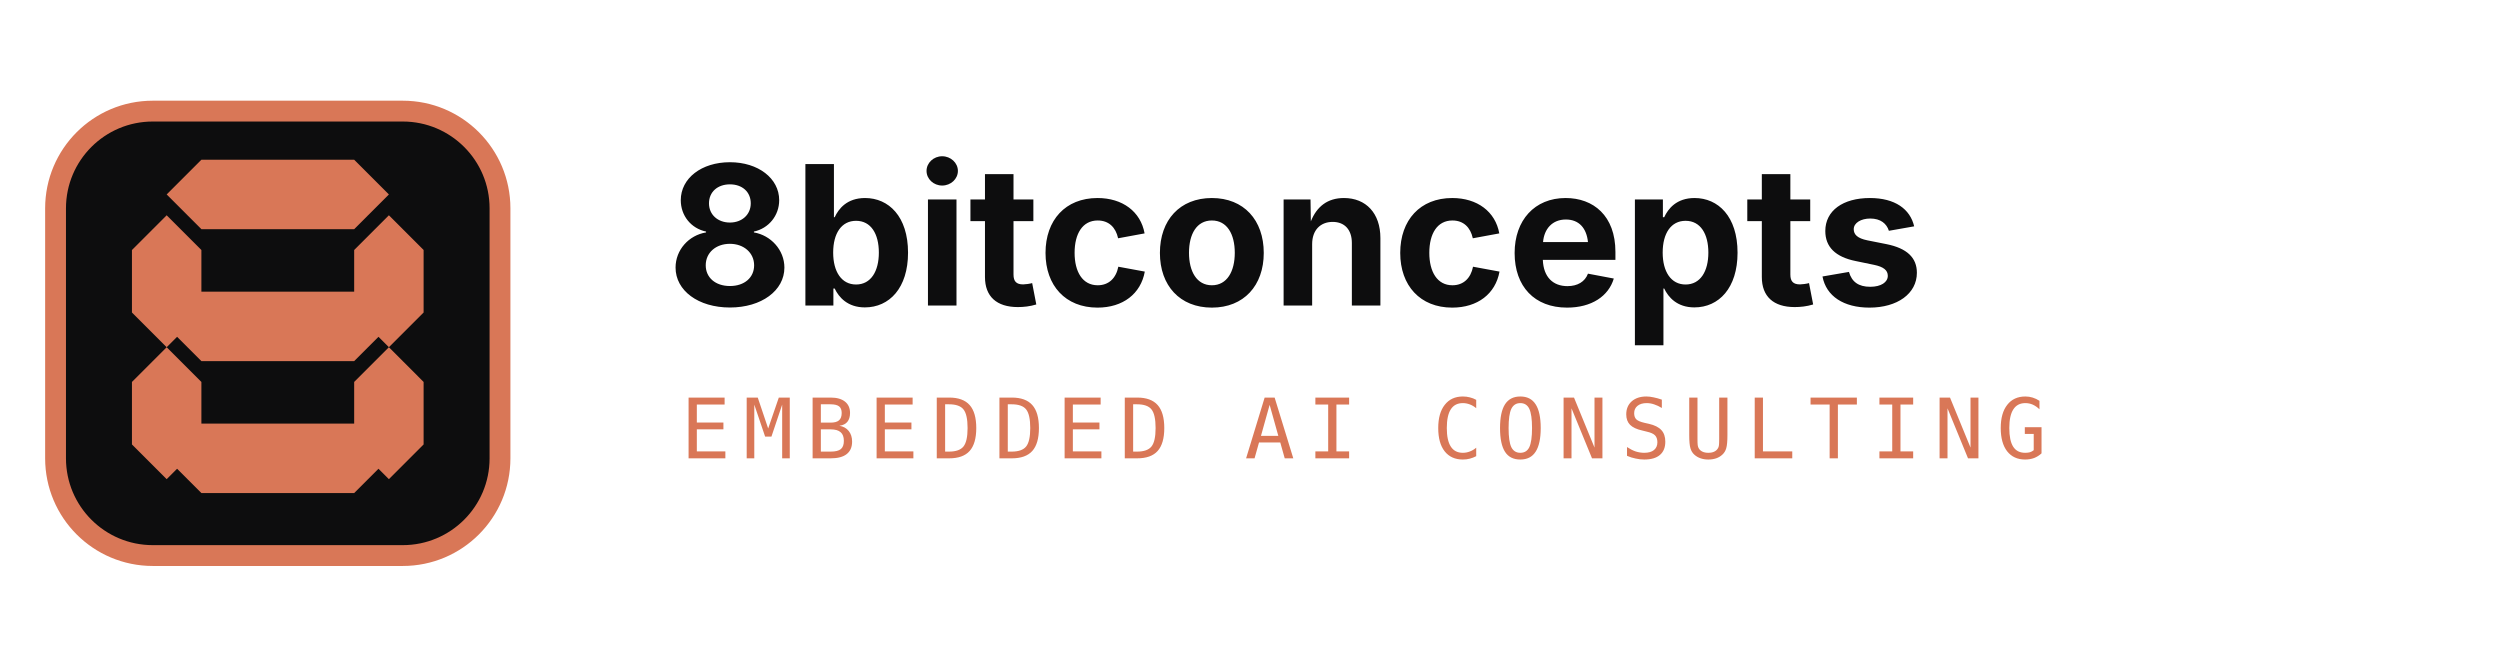
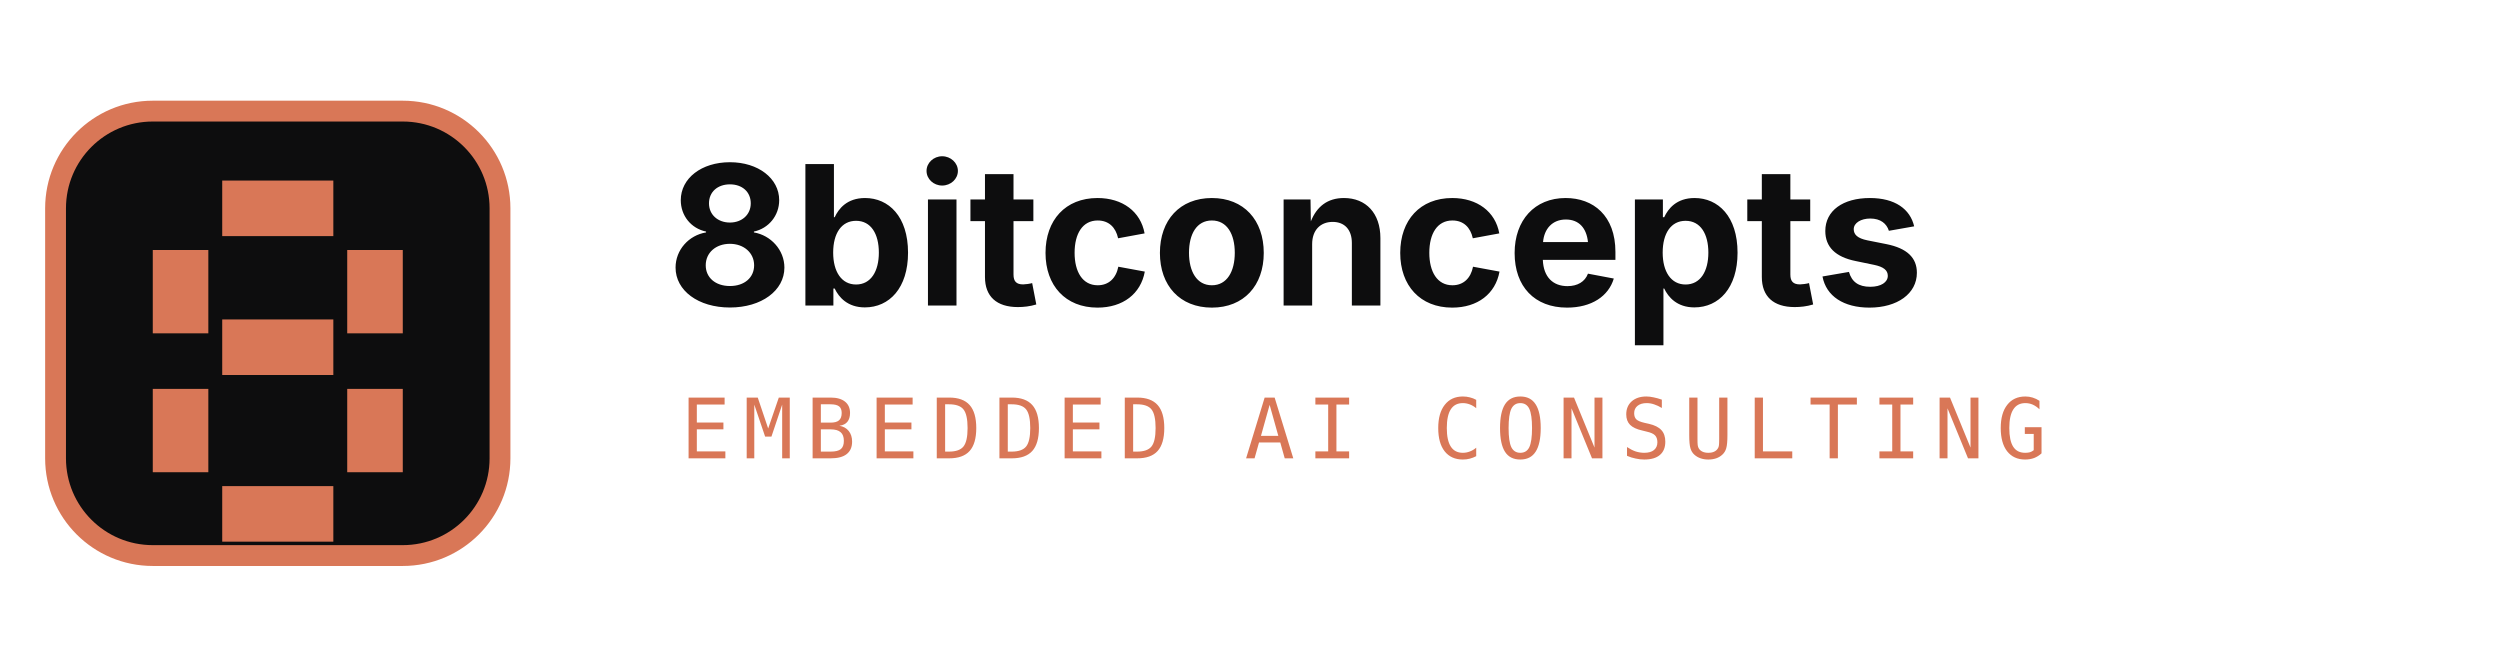
<svg xmlns="http://www.w3.org/2000/svg" viewBox="0 0 360 96" role="img" aria-label="8bitconcepts">
  <rect x="8" y="16" width="64" height="64" rx="14" fill="#0d0d0e" stroke="#d97757" stroke-width="3" />
-   <path d="M29 23h22l5 5-5 5H29l-5-5zM24 31l5 5v9l-5 5-5-5v-9zM56 31l5 5v9l-5 5-5-5v-9zM29 42h22l5 5-5 5H29l-5-5zM24 50l5 5v9l-5 5-5-5v-9zM56 50l5 5v9l-5 5-5-5v-9zM29 61h22l5 5-5 5H29l-5-5z" fill="#d97757" />
+   <path fill="#d97757" d="M32 26h16v8H32zM22 36h8v12h-8zM50 36h8v12h-8zM32 46h16v8H32zM22 56h8v12h-8zM50 56h8v12h-8zM32 70h16v8H32z" />
  <text x="96" y="44" font-family="Inter, Arial, sans-serif" font-size="28" font-weight="700" fill="#0d0d0e">8bitconcepts</text>
  <text x="98" y="66" font-family="IBM Plex Mono, ui-monospace, monospace" font-size="12" font-weight="500" fill="#d97757" letter-spacing="1.8">EMBEDDED AI CONSULTING</text>
</svg>
